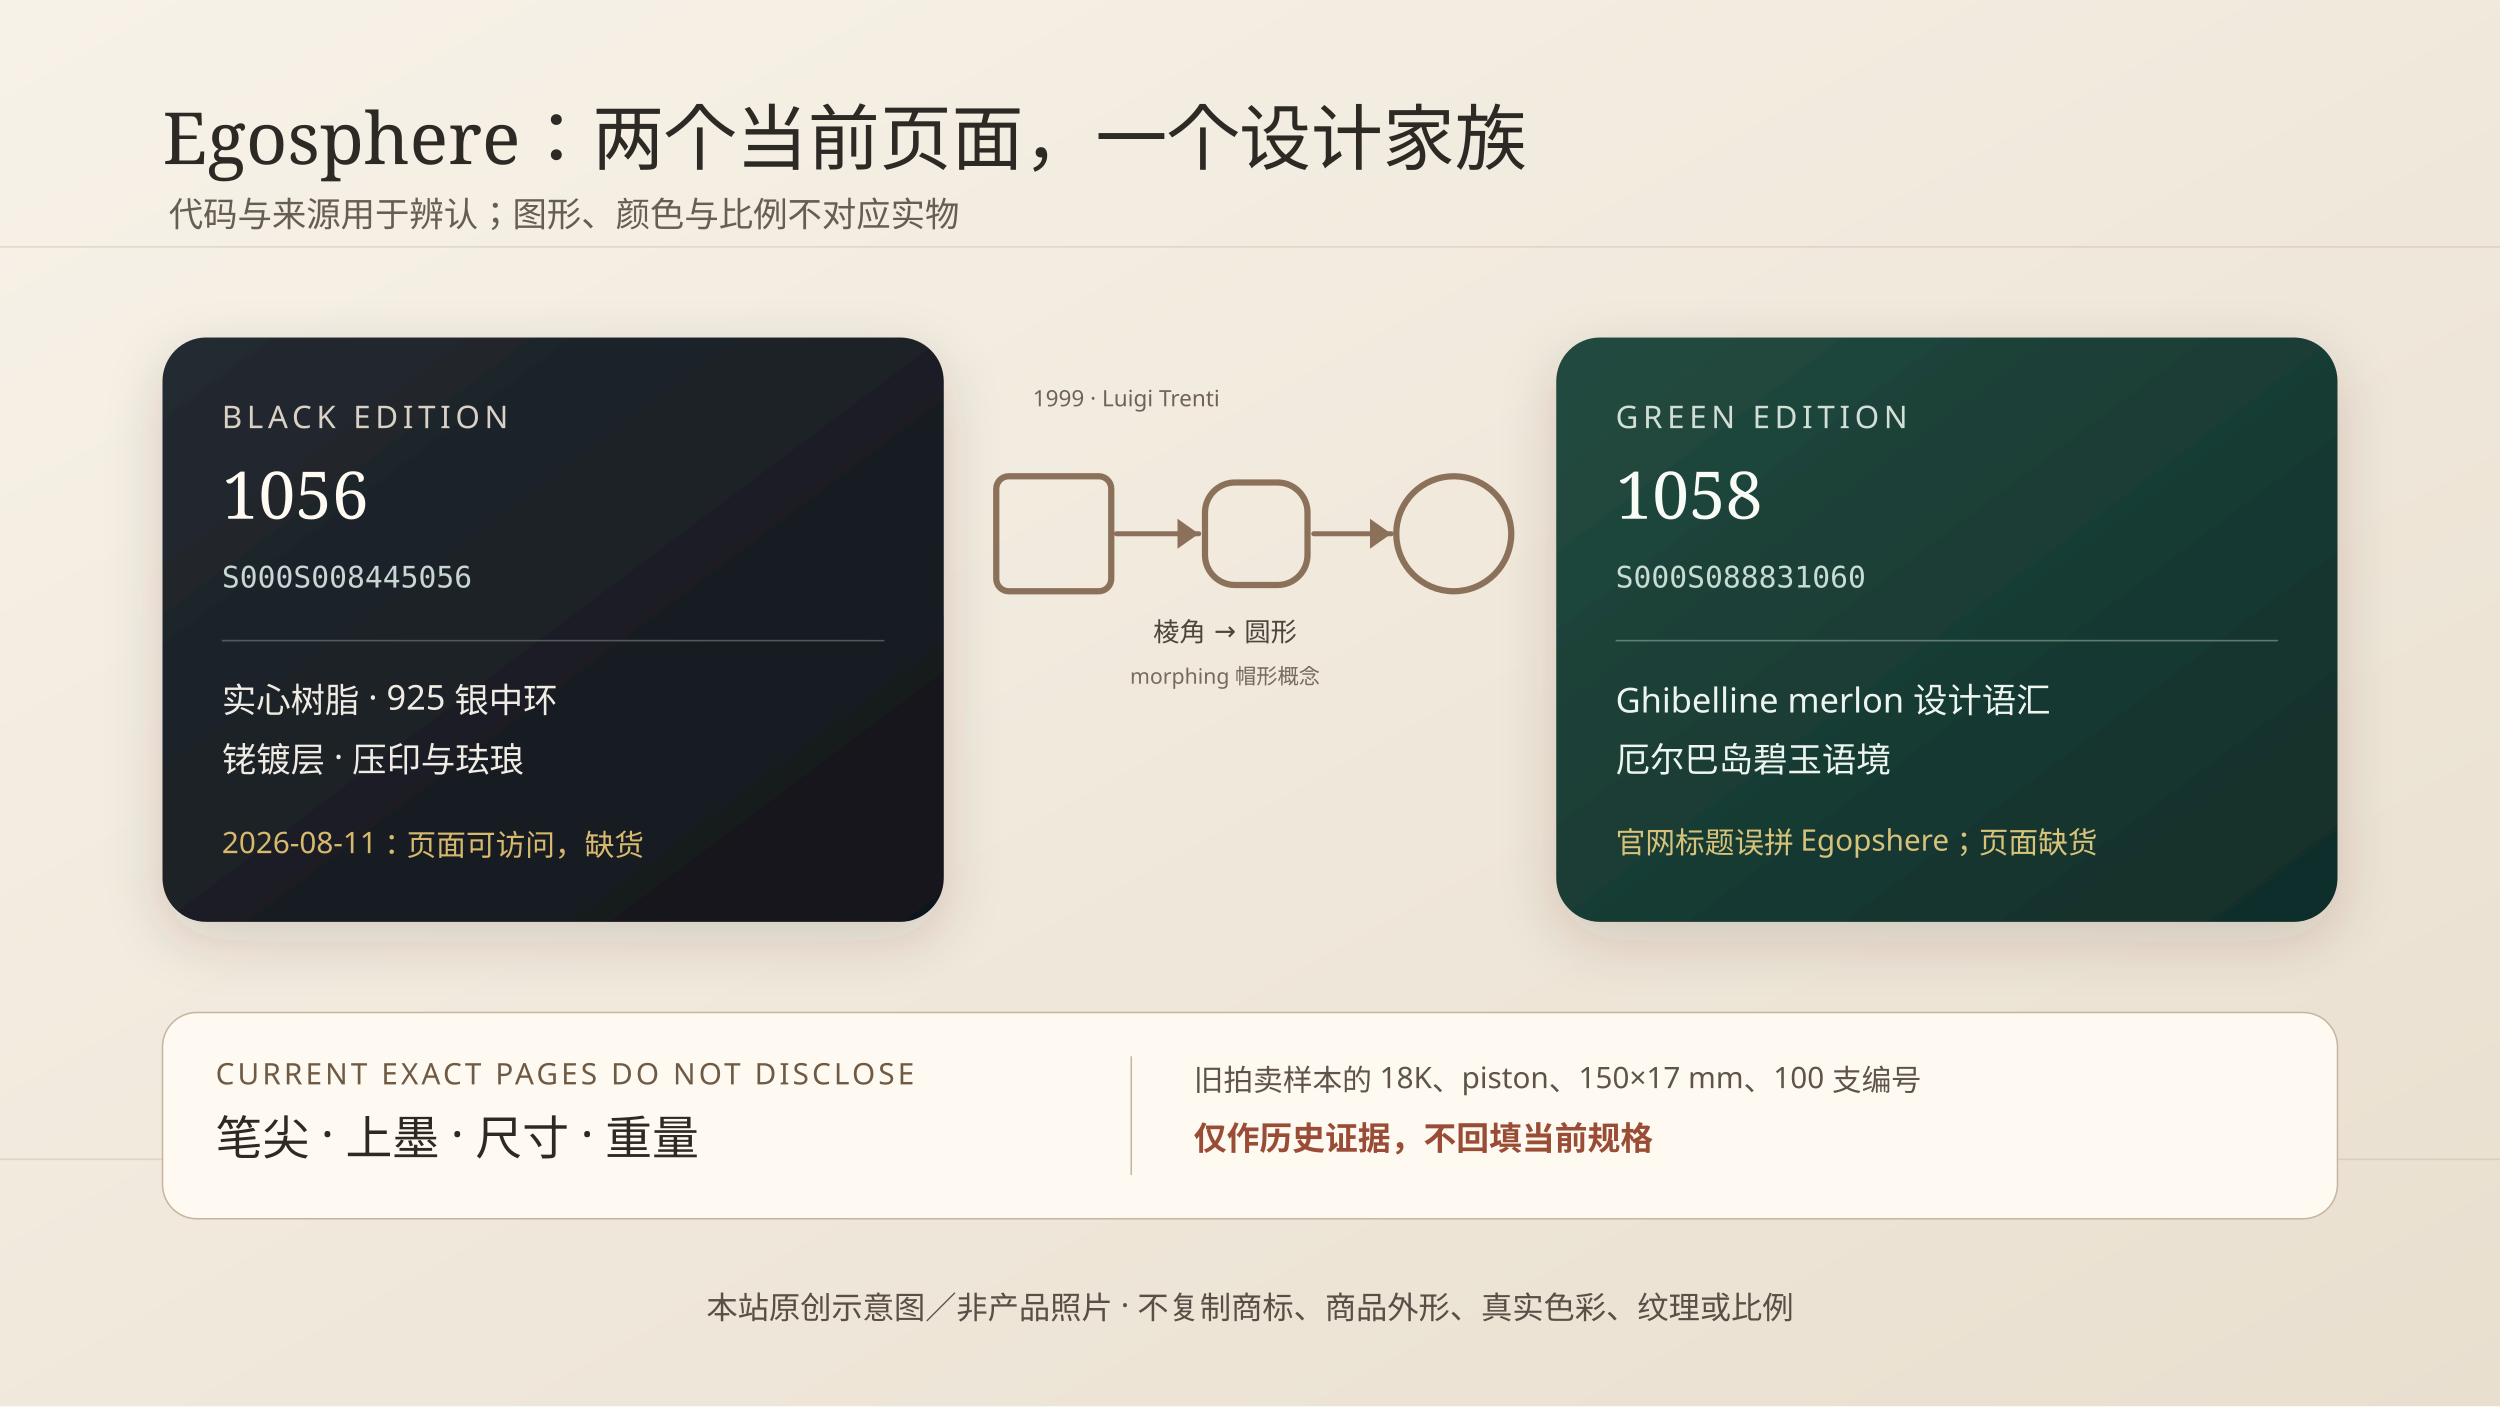
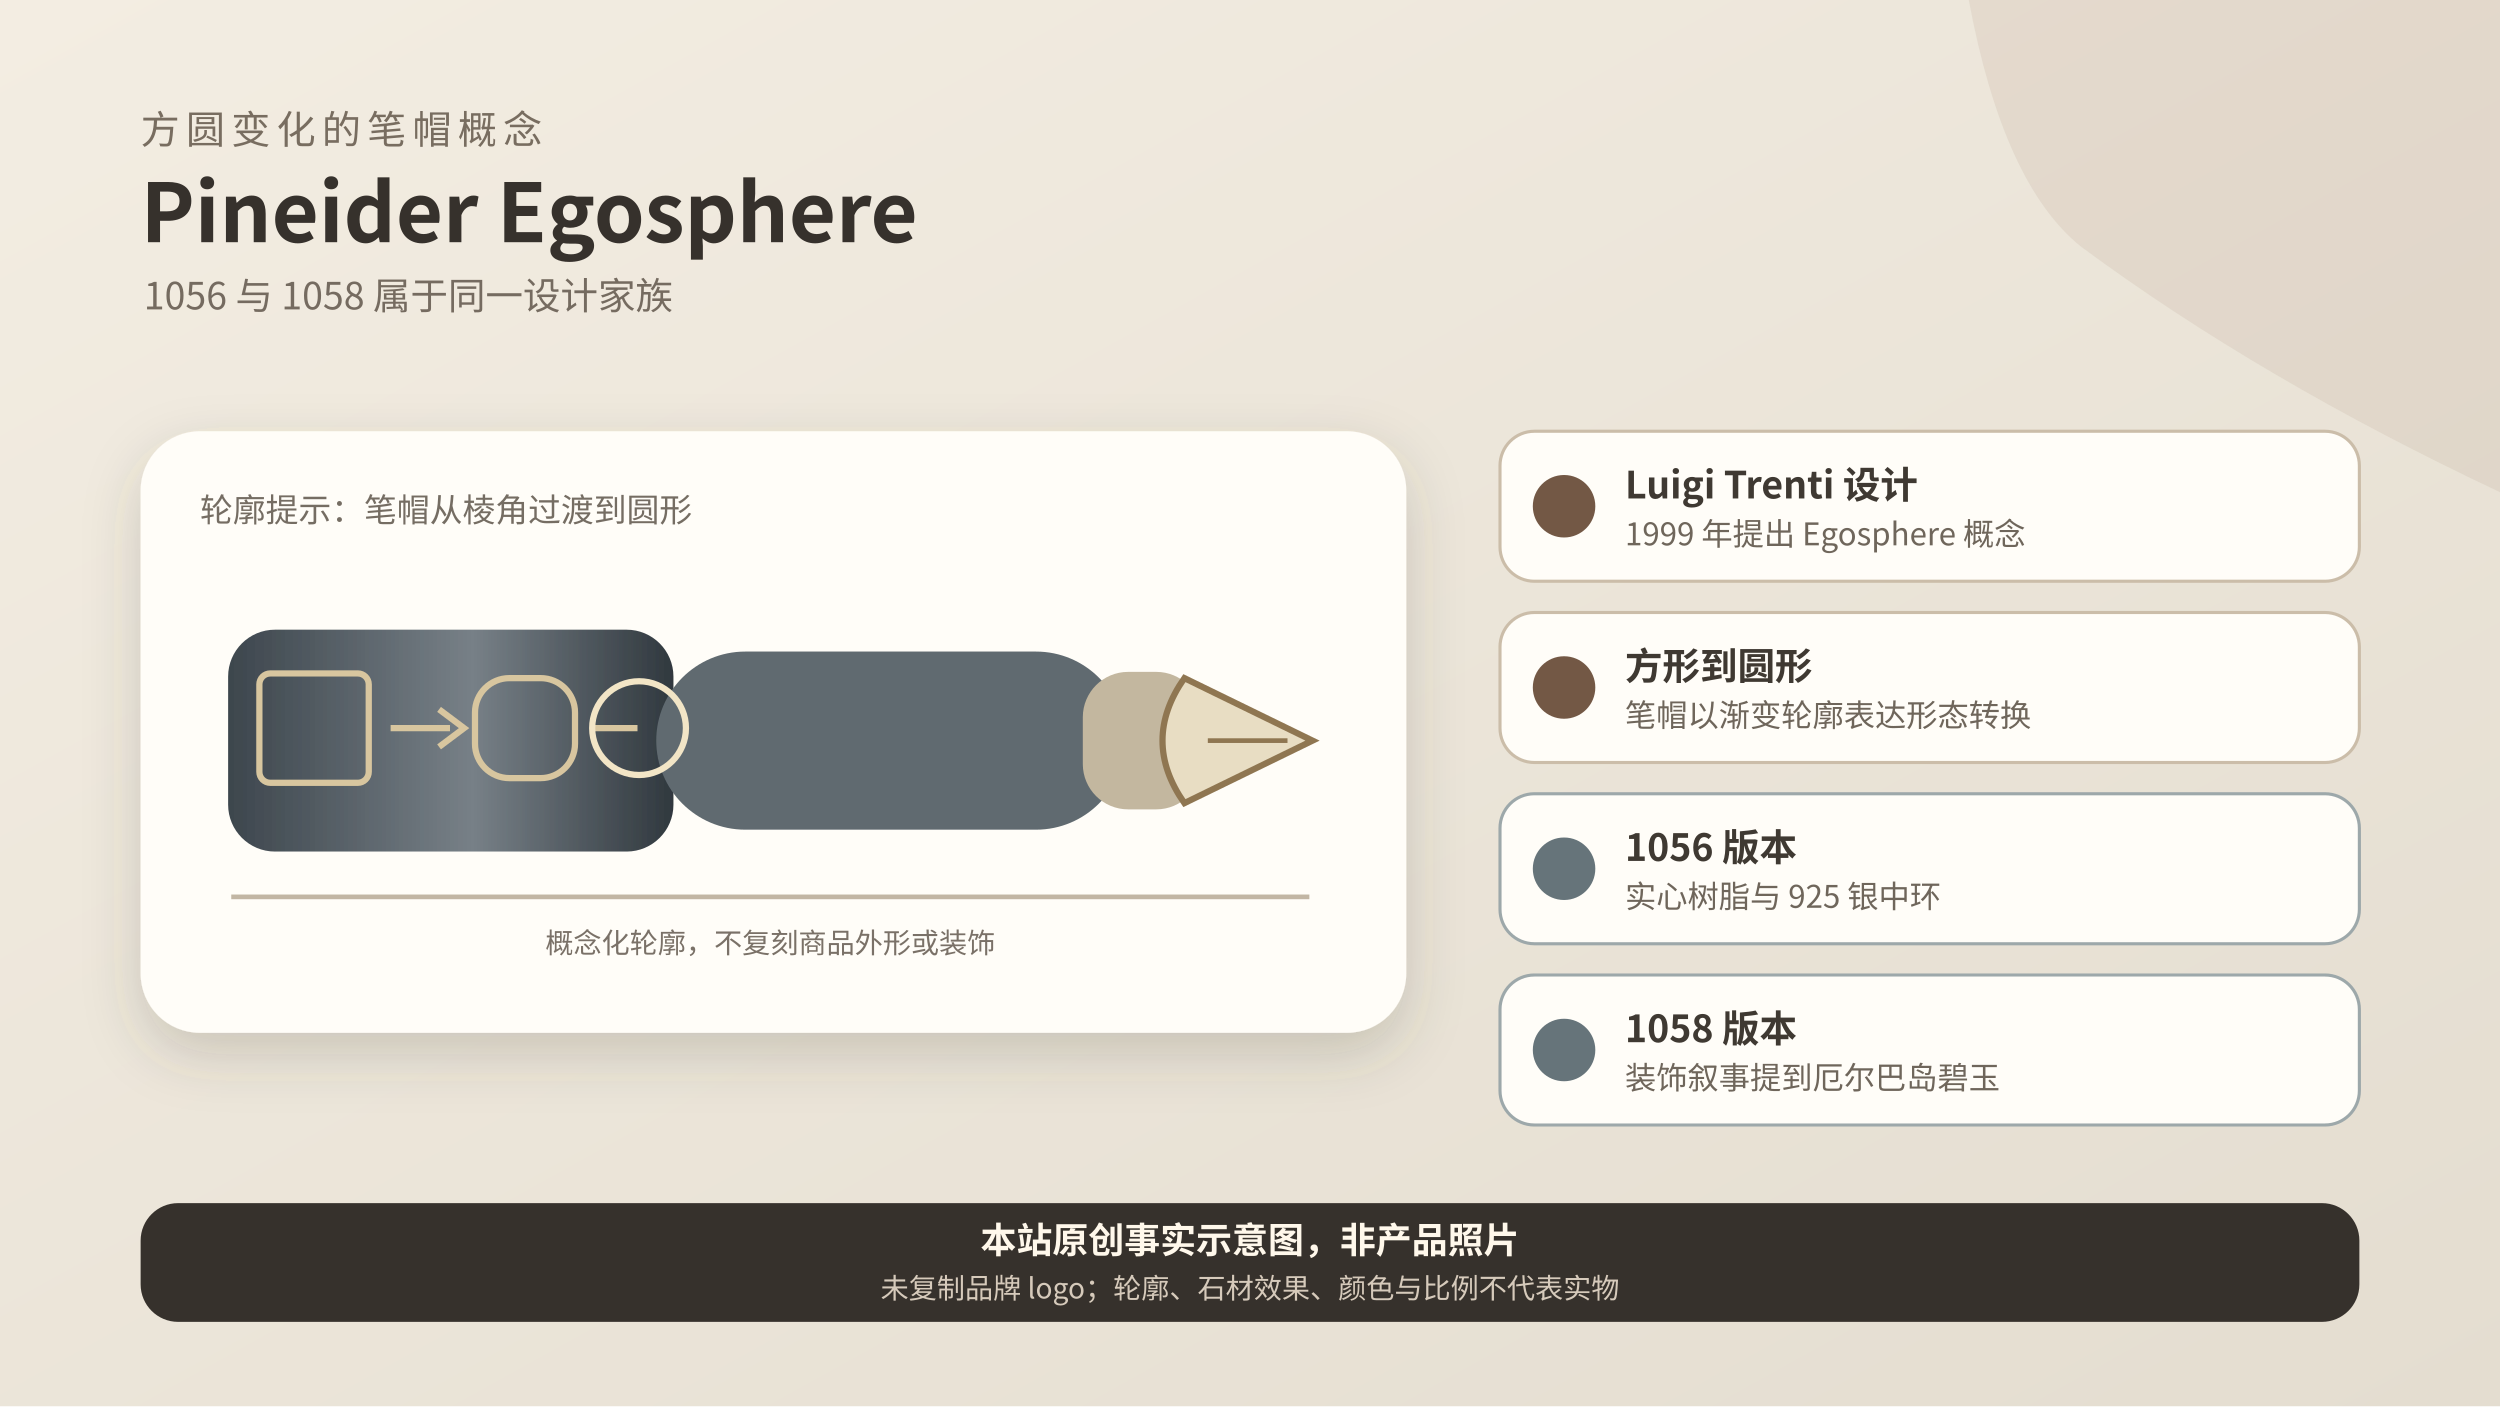
<svg xmlns="http://www.w3.org/2000/svg" width="1600" height="900" viewBox="0 0 1600 900" role="img" aria-labelledby="title desc">
  <defs>
-     <linearGradient id="paper" x1="0" y1="0" x2="1" y2="1">
-       <stop offset="0" stop-color="#f7f2e8" />
-       <stop offset="1" stop-color="#e9dfcf" />
+     <linearGradient id="background" x1="0" y1="0" x2="1" y2="1">
+       <stop offset="0" stop-color="#f3ede2" />
+       <stop offset="1" stop-color="#e4ddd0" />
    </linearGradient>
-     <linearGradient id="night" x1="0" y1="0" x2="1" y2="1">
-       <stop offset="0" stop-color="#242a31" />
-       <stop offset="1" stop-color="#11151a" />
+     <linearGradient id="body" x1="0" y1="0" x2="1" y2="0">
+       <stop offset="0" stop-color="#3d464d" />
+       <stop offset="0.55" stop-color="#778087" />
+       <stop offset="1" stop-color="#30383e" />
    </linearGradient>
-     <linearGradient id="green" x1="0" y1="0" x2="1" y2="1">
-       <stop offset="0" stop-color="#234b40" />
-       <stop offset="1" stop-color="#102d28" />
-     </linearGradient>
-     <filter id="shadow" x="-20%" y="-20%" width="140%" height="140%">
-       <feDropShadow dx="0" dy="12" stdDeviation="18" flood-color="#44382c" flood-opacity="0.16" />
+     <filter id="shadow" x="-20%" y="-30%" width="140%" height="170%">
+       <feDropShadow dx="0" dy="14" stdDeviation="18" flood-color="#4a4137" flood-opacity="0.2" />
    </filter>
+     <style>
+       .text { font-family: -apple-system, BlinkMacSystemFont, "PingFang SC", "Noto Sans CJK SC", sans-serif; }
+       .fact-title { font-size: 24px; font-weight: 750; fill: #3f3932; }
+       .fact-copy { font-size: 20px; fill: #6f665b; }
+     </style>
  </defs>
-   <rect width="1600" height="900" fill="url(#paper)" />
-   <path d="M0 158H1600M0 742H1600" stroke="#9b876e" stroke-opacity="0.22" />
-   <text x="104" y="105" font-family="ui-serif, Georgia, serif" font-size="46" fill="#2d2925">Egosphere：两个当前页面，一个设计家族</text>
-   <text x="108" y="145" font-family="ui-sans-serif, system-ui, sans-serif" font-size="22" fill="#665d53">代码与来源用于辨认；图形、颜色与比例不对应实物</text>
-   <g transform="translate(104 216)" filter="url(#shadow)">
-     <rect width="500" height="374" rx="28" fill="url(#night)" />
-     <text x="38" y="58" font-family="ui-sans-serif, system-ui, sans-serif" font-size="20" letter-spacing="3" fill="#d9d1c5">BLACK EDITION</text>
-     <text x="38" y="116" font-family="ui-serif, Georgia, serif" font-size="42" fill="#fffaf2">1056</text>
-     <text x="38" y="160" font-family="ui-monospace, monospace" font-size="19" fill="#c8d6d4">S000S008445056</text>
-     <path d="M38 194H462" stroke="#77817e" stroke-opacity="0.6" />
-     <text x="38" y="240" font-family="ui-sans-serif, system-ui, sans-serif" font-size="22" fill="#f0ece4">实心树脂 · 925 银中环</text>
-     <text x="38" y="278" font-family="ui-sans-serif, system-ui, sans-serif" font-size="22" fill="#f0ece4">铑镀层 · 压印与珐琅</text>
-     <text x="38" y="330" font-family="ui-sans-serif, system-ui, sans-serif" font-size="19" fill="#d7b96d">2026-08-11：页面可访问，缺货</text>
+   <rect width="1600" height="900" fill="url(#background)" />
+   <path d="M1260 0H1600V315Q1447 243 1332 158Q1282 118 1260 0Z" fill="#805d45" opacity="0.09" />
+   <g class="text">
+     <text x="90" y="92" font-size="25" letter-spacing="4" fill="#786d60">方圆变化的笔帽概念</text>
+     <text x="90" y="155" font-size="52" font-weight="780" fill="#36312c">Pineider Egosphere</text>
+     <text x="92" y="198" font-size="24" fill="#756b60">1056 与 1058 属于同一设计家族</text>
+     <g transform="translate(90 276)" filter="url(#shadow)" aria-label="带方圆变化笔帽的通用钢笔轮廓">
+       <rect width="810" height="385" rx="38" fill="#fffdf8" />
+       <text x="38" y="58" font-size="21" fill="#756d63">轮廓提示：笔帽从棱角过渡到圆形</text>
+       <g transform="translate(48 110)">
+         <rect x="8" y="17" width="285" height="142" rx="30" fill="url(#body)" />
+         <rect x="282" y="31" width="300" height="114" rx="57" fill="#606a70" />
+         <rect x="555" y="44" width="76" height="88" rx="29" fill="#c3b79f" />
+         <path d="M620 48L702 88L620 128Q592 88 620 48Z" fill="#e8ddc3" stroke="#8f7651" stroke-width="4" />
+         <path d="M635 88H686" stroke="#8f7651" stroke-width="3" />
+         <rect x="28" y="45" width="70" height="70" rx="7" fill="none" stroke="#d8c69f" stroke-width="4" />
+         <path d="M112 80H150" stroke="#d8c69f" stroke-width="4" />
+         <path d="M143 68L159 80L143 92" fill="none" stroke="#d8c69f" stroke-width="4" />
+         <rect x="166" y="48" width="64" height="64" rx="22" fill="none" stroke="#d8c69f" stroke-width="4" />
+         <path d="M241 80H270" stroke="#d8c69f" stroke-width="4" />
+         <circle cx="271" cy="80" r="30" fill="none" stroke="#f2e5c6" stroke-width="4" />
+         <path d="M10 188H700" stroke="#c2b6a4" stroke-width="3" />
+         <text x="355" y="224" text-anchor="middle" font-size="18" fill="#7a7167">概念化轮廓，不复刻商品外形或装饰</text>
+       </g>
+     </g>
+     <g transform="translate(960 276)">
+       <g data-reader-fact="1">
+         <rect width="550" height="96" rx="22" fill="#fffdf8" stroke="#cbbda9" stroke-width="2" />
+         <circle cx="41" cy="48" r="20" fill="#735845" />
+         <text x="80" y="43" class="fact-title">Luigi Trenti 设计</text>
+         <text x="80" y="73" class="fact-copy">1999 年提出 Egosphere 概念</text>
+       </g>
+       <g transform="translate(0 116)" data-reader-fact="2">
+         <rect width="550" height="96" rx="22" fill="#fffdf8" stroke="#cbbda9" stroke-width="2" />
+         <circle cx="41" cy="48" r="20" fill="#735845" />
+         <text x="80" y="43" class="fact-title">方形到圆形</text>
+         <text x="80" y="73" class="fact-copy">笔帽以渐变轮廓表达形态转换</text>
+       </g>
+       <g transform="translate(0 232)" data-reader-fact="3">
+         <rect width="550" height="96" rx="22" fill="#fffdf8" stroke="#9da8aa" stroke-width="2" />
+         <circle cx="41" cy="48" r="20" fill="#66747a" />
+         <text x="80" y="43" class="fact-title">1056 版本</text>
+         <text x="80" y="73" class="fact-copy">实心树脂与 925 银中环</text>
+       </g>
+       <g transform="translate(0 348)" data-reader-fact="4">
+         <rect width="550" height="96" rx="22" fill="#fffdf8" stroke="#9da8aa" stroke-width="2" />
+         <circle cx="41" cy="48" r="20" fill="#66747a" />
+         <text x="80" y="43" class="fact-title">1058 版本</text>
+         <text x="80" y="73" class="fact-copy">装饰叙事提到厄尔巴岛碧玉</text>
+       </g>
+     </g>
+     <rect x="90" y="770" width="1420" height="76" rx="24" fill="#36312c" />
+     <text x="800" y="802" text-anchor="middle" font-size="23" font-weight="700" fill="#fff8eb">本站原创事实示意图，非产品照片</text>
+     <text x="800" y="831" text-anchor="middle" font-size="18" fill="#d6cabb">未复制品牌 logo；轮廓、石材效果、颜色与比例不代表实物</text>
  </g>
-   <g transform="translate(996 216)" filter="url(#shadow)">
-     <rect width="500" height="374" rx="28" fill="url(#green)" />
-     <text x="38" y="58" font-family="ui-sans-serif, system-ui, sans-serif" font-size="20" letter-spacing="3" fill="#d1dfd6">GREEN EDITION</text>
-     <text x="38" y="116" font-family="ui-serif, Georgia, serif" font-size="42" fill="#f8fbf6">1058</text>
-     <text x="38" y="160" font-family="ui-monospace, monospace" font-size="19" fill="#c7ddd3">S000S088831060</text>
-     <path d="M38 194H462" stroke="#91a79e" stroke-opacity="0.6" />
-     <text x="38" y="240" font-family="ui-sans-serif, system-ui, sans-serif" font-size="22" fill="#edf5f0">Ghibelline merlon 设计语汇</text>
-     <text x="38" y="278" font-family="ui-sans-serif, system-ui, sans-serif" font-size="22" fill="#edf5f0">厄尔巴岛碧玉语境</text>
-     <text x="38" y="330" font-family="ui-sans-serif, system-ui, sans-serif" font-size="19" fill="#d7c27a">官网标题误拼 Egopshere；页面缺货</text>
-   </g>
-   <g transform="translate(620 260) scale(0.8)">
-     <text x="126" y="0" text-anchor="middle" font-family="ui-sans-serif, system-ui, sans-serif" font-size="18" fill="#6f6256">1999 · Luigi Trenti</text>
-     <rect x="22" y="56" width="92" height="92" rx="10" fill="none" stroke="#8b715a" stroke-width="5" />
-     <path d="M118 102C156 102 160 102 184 102" stroke="#8b715a" stroke-width="4" stroke-linecap="round" />
-     <path d="M184 102l-17-12v24z" fill="#8b715a" />
-     <rect x="189" y="61" width="82" height="82" rx="24" fill="none" stroke="#8b715a" stroke-width="5" />
-     <path d="M276 102C308 102 314 102 338 102" stroke="#8b715a" stroke-width="4" stroke-linecap="round" />
-     <path d="M338 102l-17-12v24z" fill="#8b715a" />
-     <circle cx="388" cy="102" r="46" fill="none" stroke="#8b715a" stroke-width="5" />
-     <text x="205" y="188" text-anchor="middle" font-family="ui-sans-serif, system-ui, sans-serif" font-size="21" fill="#4d443c">棱角 → 圆形</text>
-     <text x="205" y="222" text-anchor="middle" font-family="ui-sans-serif, system-ui, sans-serif" font-size="17" fill="#766a60">morphing 帽形概念</text>
-   </g>
-   <g transform="translate(104 648)">
-     <rect width="1392" height="132" rx="22" fill="#fffaf1" stroke="#c7b69f" />
-     <text x="34" y="46" font-family="ui-sans-serif, system-ui, sans-serif" font-size="19" letter-spacing="2" fill="#6e5a45">CURRENT EXACT PAGES DO NOT DISCLOSE</text>
-     <text x="34" y="91" font-family="ui-serif, Georgia, serif" font-size="30" fill="#2f2924">笔尖 · 上墨 · 尺寸 · 重量</text>
-     <path d="M620 28V104" stroke="#c7b69f" />
-     <text x="660" y="50" font-family="ui-sans-serif, system-ui, sans-serif" font-size="19" fill="#5e544b">旧拍卖样本的 18K、piston、150×17 mm、100 支编号</text>
-     <text x="660" y="88" font-family="ui-sans-serif, system-ui, sans-serif" font-size="21" font-weight="700" fill="#9a4d36">仅作历史证据，不回填当前规格</text>
-   </g>
-   <text x="800" y="844" text-anchor="middle" font-family="ui-sans-serif, system-ui, sans-serif" font-size="20" fill="#594f46">本站原创示意图／非产品照片 · 不复制商标、商品外形、真实色彩、纹理或比例</text>
</svg>
